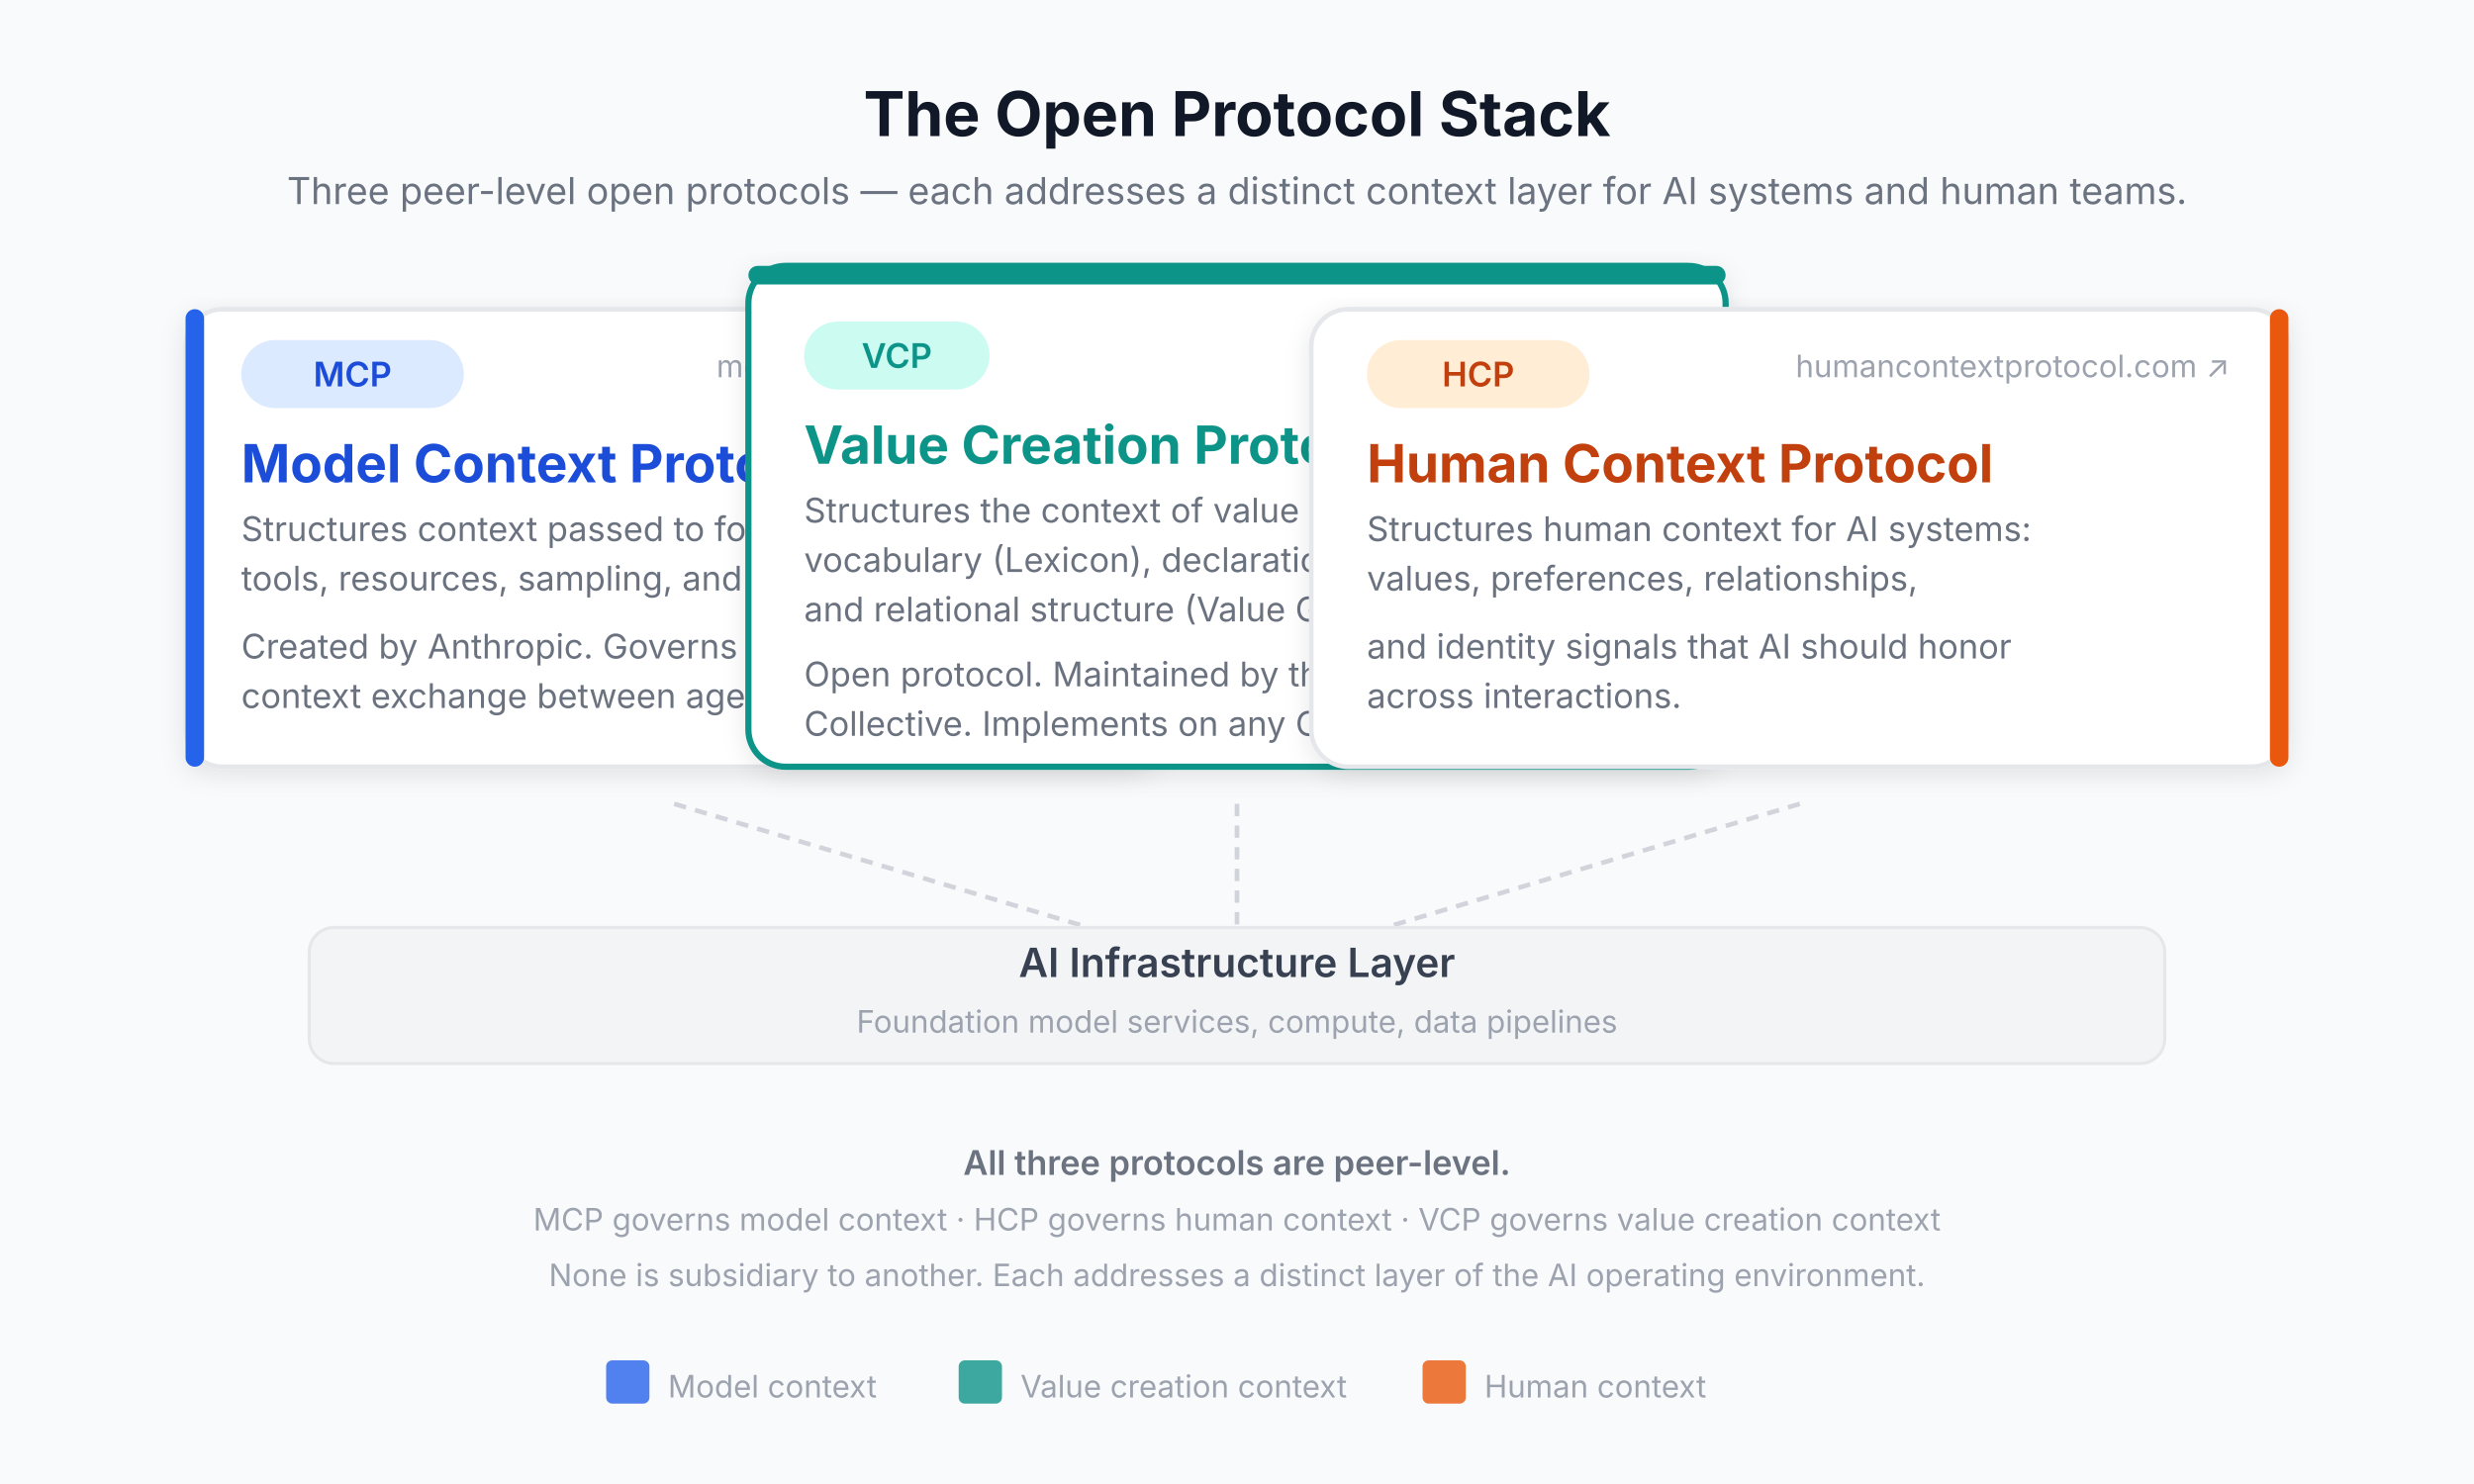
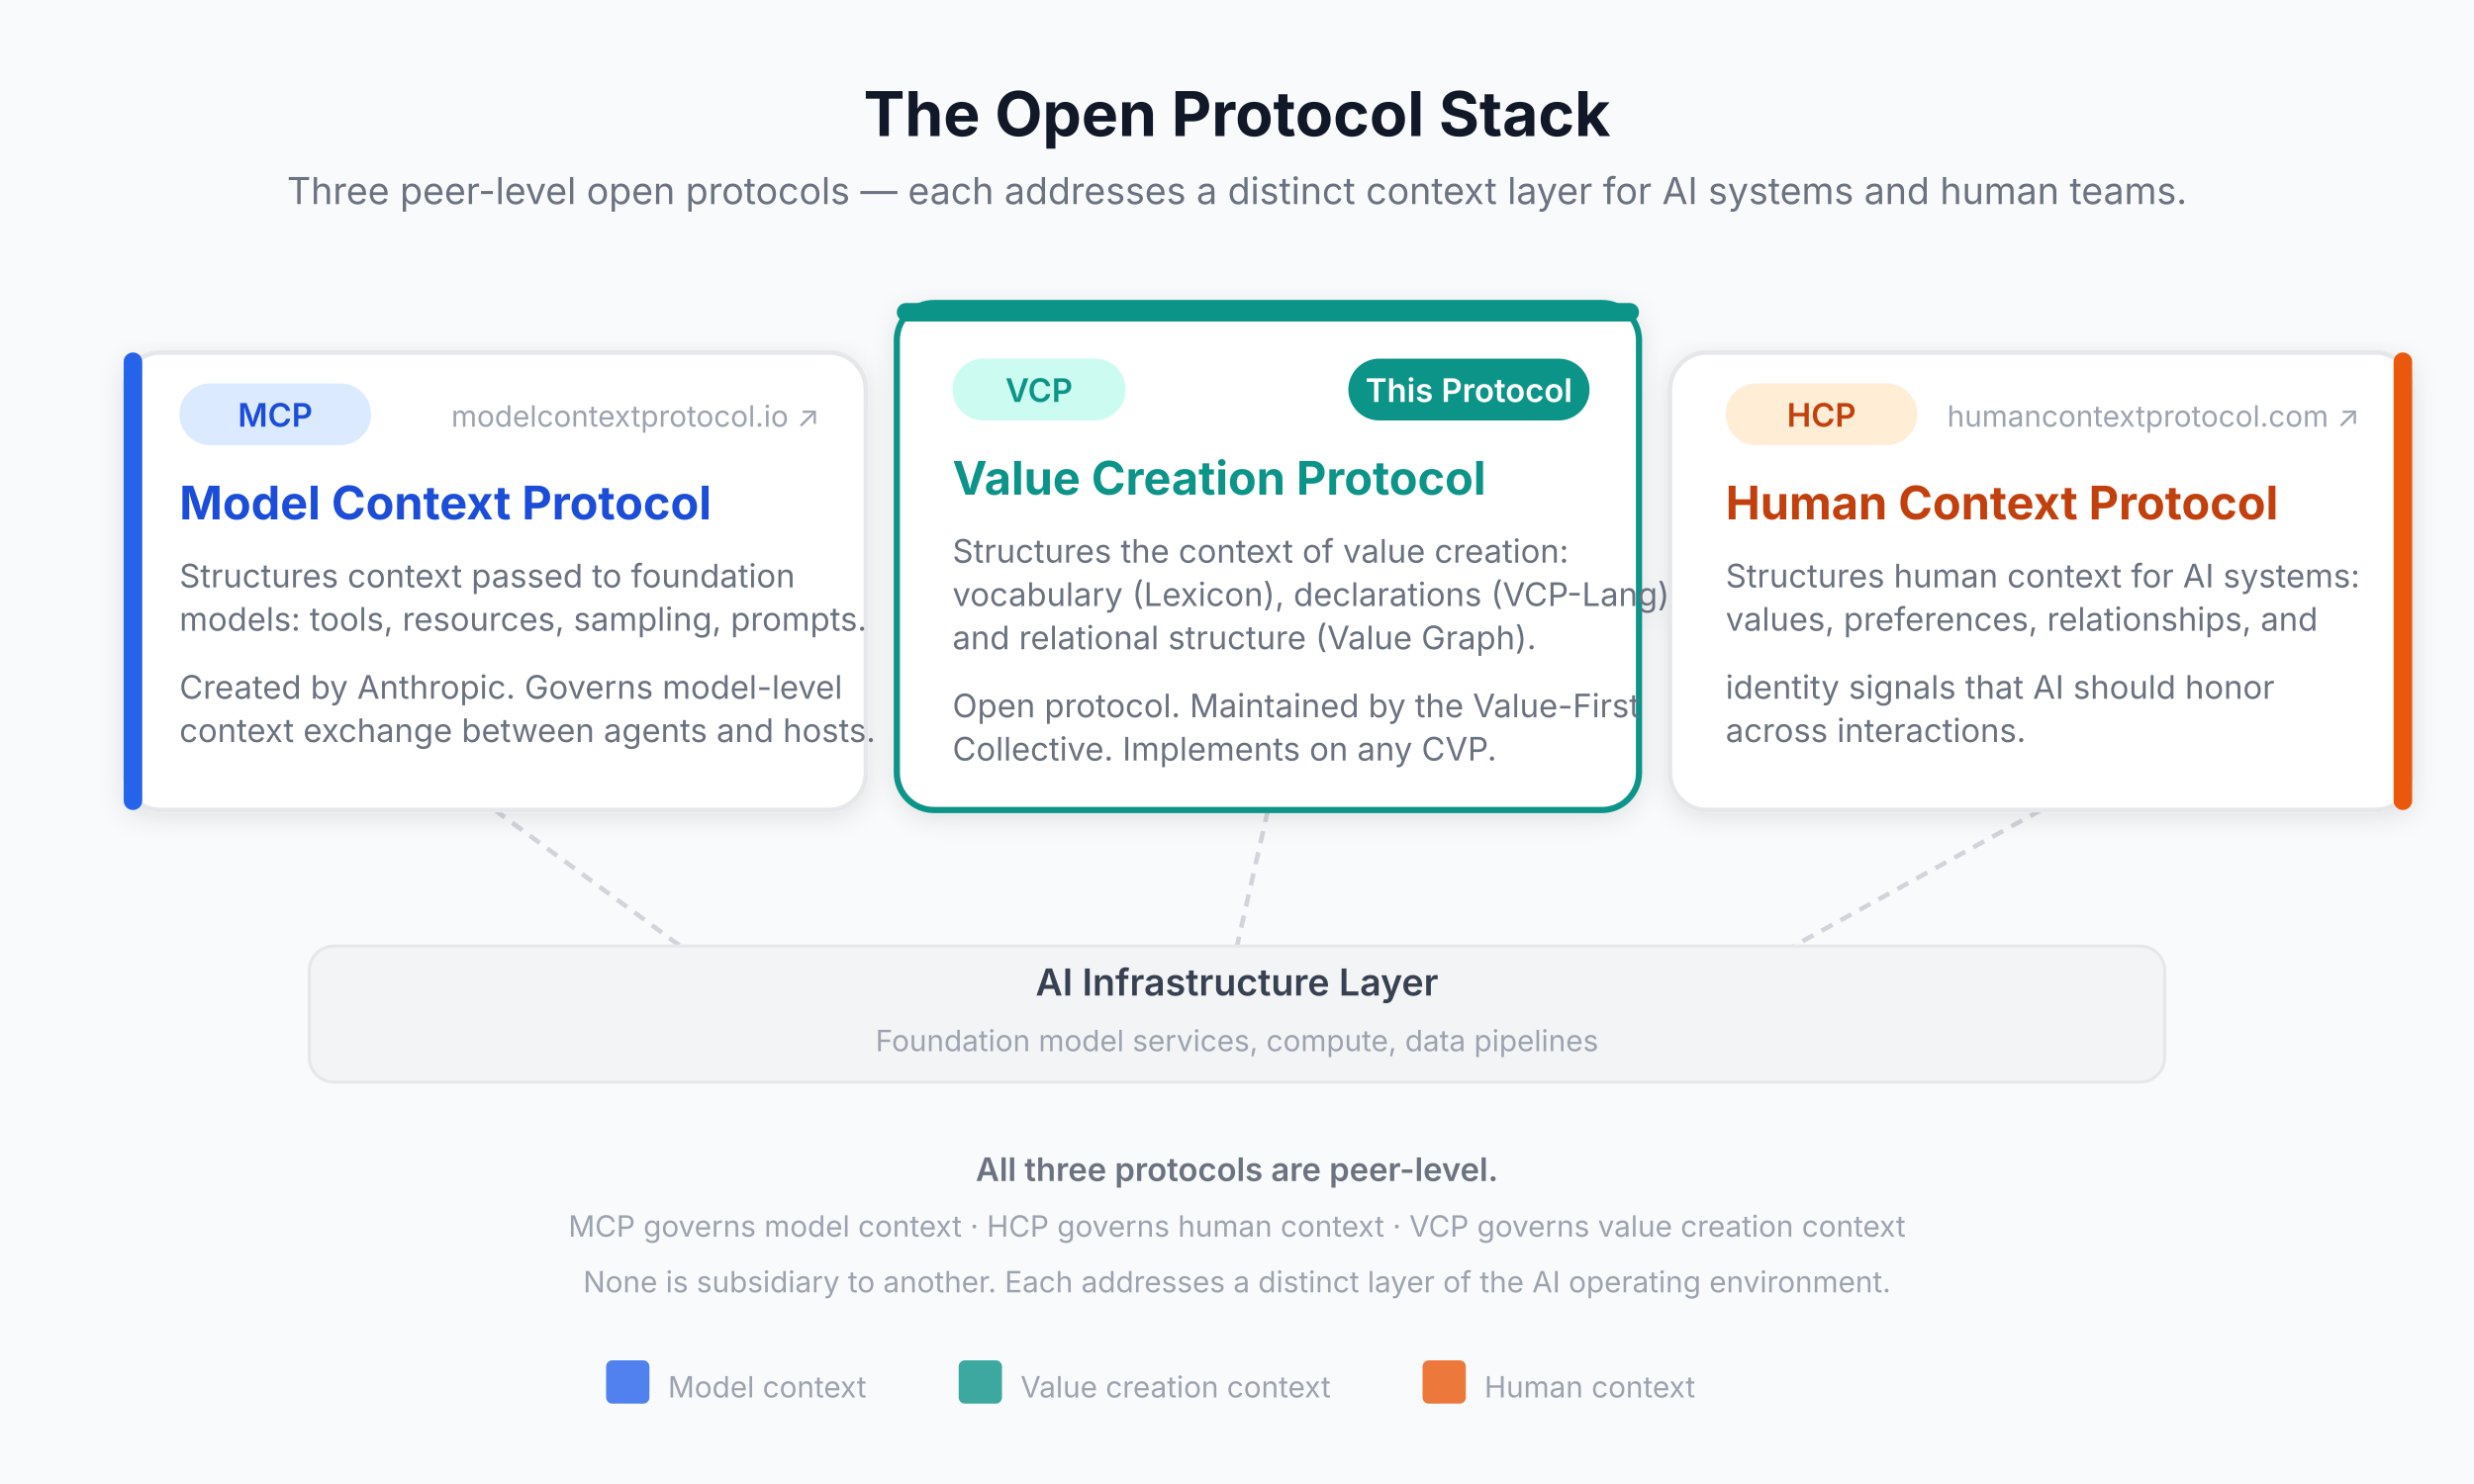
<svg xmlns="http://www.w3.org/2000/svg" viewBox="0 0 800 480" role="img" aria-labelledby="protocol-stack-title protocol-stack-desc">
  <defs>
    <style>
-       .label-primary { font-family: ui-sans-serif, system-ui, -apple-system, sans-serif; font-size: 13px; fill: #374151; }
-       .label-title   { font-family: ui-sans-serif, system-ui, -apple-system, sans-serif; font-size: 17px; font-weight: 700; }
-       .label-sub     { font-family: ui-sans-serif, system-ui, -apple-system, sans-serif; font-size: 11px; fill: #6b7280; }
-       .label-caption { font-family: ui-sans-serif, system-ui, -apple-system, sans-serif; font-size: 10px; fill: #9ca3af; }
+       .label-primary { font-family: ui-sans-serif, system-ui, -apple-system, sans-serif; font-size: 12px; fill: #374151; }
+       .label-title   { font-family: ui-sans-serif, system-ui, -apple-system, sans-serif; font-size: 15px; font-weight: 700; }
+       .label-sub     { font-family: ui-sans-serif, system-ui, -apple-system, sans-serif; font-size: 10.5px; fill: #6b7280; }
+       .label-caption { font-family: ui-sans-serif, system-ui, -apple-system, sans-serif; font-size: 9.5px; fill: #9ca3af; }
      .label-head    { font-family: ui-sans-serif, system-ui, -apple-system, sans-serif; font-size: 20px; font-weight: 700; fill: #111827; }
      .label-deck    { font-family: ui-sans-serif, system-ui, -apple-system, sans-serif; font-size: 12px; fill: #6b7280; }
-       .pill-text     { font-family: ui-sans-serif, system-ui, -apple-system, sans-serif; font-size: 11px; font-weight: 600; }
+       .pill-text     { font-family: ui-sans-serif, system-ui, -apple-system, sans-serif; font-size: 10.5px; font-weight: 600; }
    </style>
    <filter id="card-shadow" x="-4%" y="-4%" width="108%" height="116%">
      <feDropShadow dx="0" dy="2" stdDeviation="4" flood-color="#00000018" />
    </filter>
  </defs>
  <rect width="800" height="480" fill="#f9fafb" rx="0" />
  <text x="400" y="44" text-anchor="middle" class="label-head">The Open Protocol Stack</text>
  <text x="400" y="66" text-anchor="middle" class="label-deck">Three peer-level open protocols — each addresses a distinct context layer for AI systems and human teams.</text>
-   <line x1="218" y1="260" x2="352" y2="300" stroke="#d1d5db" stroke-width="1.5" stroke-dasharray="4 3" />
-   <line x1="582" y1="260" x2="448" y2="300" stroke="#d1d5db" stroke-width="1.5" stroke-dasharray="4 3" />
-   <line x1="400" y1="260" x2="400" y2="300" stroke="#d1d5db" stroke-width="1.5" stroke-dasharray="4 3" />
-   <rect x="100" y="300" width="600" height="44" rx="8" fill="#f3f4f6" stroke="#e5e7eb" stroke-width="1" />
-   <text x="400" y="316" text-anchor="middle" class="label-primary" font-weight="600" fill="#374151">AI Infrastructure Layer</text>
-   <text x="400" y="334" text-anchor="middle" class="label-caption">Foundation model services, compute, data pipelines</text>
+   <line x1="160" y1="262" x2="220" y2="306" stroke="#d1d5db" stroke-width="1.5" stroke-dasharray="4 3" />
+   <line x1="410" y1="262" x2="400" y2="306" stroke="#d1d5db" stroke-width="1.5" stroke-dasharray="4 3" />
+   <line x1="660" y1="262" x2="580" y2="306" stroke="#d1d5db" stroke-width="1.5" stroke-dasharray="4 3" />
+   <rect x="100" y="306" width="600" height="44" rx="8" fill="#f3f4f6" stroke="#e5e7eb" stroke-width="1" />
+   <text x="400" y="322" text-anchor="middle" class="label-primary" font-weight="600" fill="#374151">AI Infrastructure Layer</text>
+   <text x="400" y="340" text-anchor="middle" class="label-caption">Foundation model services, compute, data pipelines</text>
  <g filter="url(#card-shadow)">
-     <rect x="60" y="100" width="316" height="148" rx="12" fill="#ffffff" stroke="#e5e7eb" stroke-width="1.5" />
-     <rect x="60" y="100" width="6" height="148" rx="3" fill="#2563eb" />
-     <rect x="78" y="110" width="72" height="22" rx="11" fill="#dbeafe" />
-     <text x="114" y="125" text-anchor="middle" class="pill-text" fill="#1d4ed8">MCP</text>
-     <text x="357" y="122" text-anchor="end" class="label-caption">modelcontextprotocol.io ↗</text>
-     <text x="78" y="156" class="label-title" fill="#1d4ed8">Model Context Protocol</text>
-     <text x="78" y="175" class="label-sub">Structures context passed to foundation models:</text>
-     <text x="78" y="191" class="label-sub">tools, resources, sampling, and prompts.</text>
-     <text x="78" y="213" class="label-sub">Created by Anthropic. Governs model-level</text>
-     <text x="78" y="229" class="label-sub">context exchange between agents and hosts.</text>
+     <rect x="40" y="114" width="240" height="148" rx="12" fill="#ffffff" stroke="#e5e7eb" stroke-width="1.5" />
+     <rect x="40" y="114" width="6" height="148" rx="3" fill="#2563eb" />
+     <rect x="58" y="124" width="62" height="20" rx="10" fill="#dbeafe" />
+     <text x="89" y="138" text-anchor="middle" class="pill-text" fill="#1d4ed8">MCP</text>
+     <text x="265" y="138" text-anchor="end" class="label-caption">modelcontextprotocol.io ↗</text>
+     <text x="58" y="168" class="label-title" fill="#1d4ed8">Model Context Protocol</text>
+     <text x="58" y="190" class="label-sub">Structures context passed to foundation</text>
+     <text x="58" y="204" class="label-sub">models: tools, resources, sampling, prompts.</text>
+     <text x="58" y="226" class="label-sub">Created by Anthropic. Governs model-level</text>
+     <text x="58" y="240" class="label-sub">context exchange between agents and hosts.</text>
  </g>
  <g filter="url(#card-shadow)">
-     <rect x="242" y="86" width="316" height="162" rx="12" fill="#ffffff" stroke="#0d9488" stroke-width="2" />
-     <rect x="242" y="86" width="316" height="6" rx="3" fill="#0d9488" />
-     <rect x="260" y="104" width="60" height="22" rx="11" fill="#ccfbf1" />
-     <text x="290" y="119" text-anchor="middle" class="pill-text" fill="#0d9488">VCP</text>
-     <rect x="462" y="104" width="82" height="20" rx="10" fill="#0d9488" />
-     <text x="503" y="118" text-anchor="middle" class="pill-text" fill="#ffffff">This Protocol</text>
-     <text x="260" y="150" class="label-title" fill="#0d9488">Value Creation Protocol</text>
-     <text x="260" y="169" class="label-sub">Structures the context of value creation:</text>
-     <text x="260" y="185" class="label-sub">vocabulary (Lexicon), declarations (VCP-Lang),</text>
-     <text x="260" y="201" class="label-sub">and relational structure (Value Graph).</text>
-     <text x="260" y="222" class="label-sub">Open protocol. Maintained by the Value-First</text>
-     <text x="260" y="238" class="label-sub">Collective. Implements on any CVP.</text>
+     <rect x="290" y="98" width="240" height="164" rx="12" fill="#ffffff" stroke="#0d9488" stroke-width="2" />
+     <rect x="290" y="98" width="240" height="6" rx="3" fill="#0d9488" />
+     <rect x="308" y="116" width="56" height="20" rx="10" fill="#ccfbf1" />
+     <text x="336" y="130" text-anchor="middle" class="pill-text" fill="#0d9488">VCP</text>
+     <rect x="436" y="116" width="78" height="20" rx="10" fill="#0d9488" />
+     <text x="475" y="130" text-anchor="middle" class="pill-text" fill="#ffffff">This Protocol</text>
+     <text x="308" y="160" class="label-title" fill="#0d9488">Value Creation Protocol</text>
+     <text x="308" y="182" class="label-sub">Structures the context of value creation:</text>
+     <text x="308" y="196" class="label-sub">vocabulary (Lexicon), declarations (VCP-Lang),</text>
+     <text x="308" y="210" class="label-sub">and relational structure (Value Graph).</text>
+     <text x="308" y="232" class="label-sub">Open protocol. Maintained by the Value-First</text>
+     <text x="308" y="246" class="label-sub">Collective. Implements on any CVP.</text>
  </g>
  <g filter="url(#card-shadow)">
-     <rect x="424" y="100" width="316" height="148" rx="12" fill="#ffffff" stroke="#e5e7eb" stroke-width="1.5" />
-     <rect x="734" y="100" width="6" height="148" rx="3" fill="#ea580c" />
-     <rect x="442" y="110" width="72" height="22" rx="11" fill="#ffedd5" />
-     <text x="478" y="125" text-anchor="middle" class="pill-text" fill="#c2410c">HCP</text>
-     <text x="721" y="122" text-anchor="end" class="label-caption">humancontextprotocol.com ↗</text>
-     <text x="442" y="156" class="label-title" fill="#c2410c">Human Context Protocol</text>
-     <text x="442" y="175" class="label-sub">Structures human context for AI systems:</text>
-     <text x="442" y="191" class="label-sub">values, preferences, relationships,</text>
-     <text x="442" y="213" class="label-sub">and identity signals that AI should honor</text>
-     <text x="442" y="229" class="label-sub">across interactions.</text>
+     <rect x="540" y="114" width="240" height="148" rx="12" fill="#ffffff" stroke="#e5e7eb" stroke-width="1.5" />
+     <rect x="774" y="114" width="6" height="148" rx="3" fill="#ea580c" />
+     <rect x="558" y="124" width="62" height="20" rx="10" fill="#ffedd5" />
+     <text x="589" y="138" text-anchor="middle" class="pill-text" fill="#c2410c">HCP</text>
+     <text x="763" y="138" text-anchor="end" class="label-caption">humancontextprotocol.com ↗</text>
+     <text x="558" y="168" class="label-title" fill="#c2410c">Human Context Protocol</text>
+     <text x="558" y="190" class="label-sub">Structures human context for AI systems:</text>
+     <text x="558" y="204" class="label-sub">values, preferences, relationships, and</text>
+     <text x="558" y="226" class="label-sub">identity signals that AI should honor</text>
+     <text x="558" y="240" class="label-sub">across interactions.</text>
  </g>
-   <text x="400" y="380" text-anchor="middle" class="label-sub" font-weight="600">All three protocols are peer-level.</text>
-   <text x="400" y="398" text-anchor="middle" class="label-caption">MCP governs model context · HCP governs human context · VCP governs value creation context</text>
-   <text x="400" y="416" text-anchor="middle" class="label-caption">None is subsidiary to another. Each addresses a distinct layer of the AI operating environment.</text>
+   <text x="400" y="382" text-anchor="middle" class="label-sub" font-weight="600">All three protocols are peer-level.</text>
+   <text x="400" y="400" text-anchor="middle" class="label-caption">MCP governs model context · HCP governs human context · VCP governs value creation context</text>
+   <text x="400" y="418" text-anchor="middle" class="label-caption">None is subsidiary to another. Each addresses a distinct layer of the AI operating environment.</text>
  <rect x="196" y="440" width="14" height="14" rx="2" fill="#2563eb" opacity="0.8" />
  <text x="216" y="452" class="label-caption" fill="#374151">Model context</text>
  <rect x="310" y="440" width="14" height="14" rx="2" fill="#0d9488" opacity="0.8" />
  <text x="330" y="452" class="label-caption" fill="#374151">Value creation context</text>
  <rect x="460" y="440" width="14" height="14" rx="2" fill="#ea580c" opacity="0.8" />
  <text x="480" y="452" class="label-caption" fill="#374151">Human context</text>
</svg>
